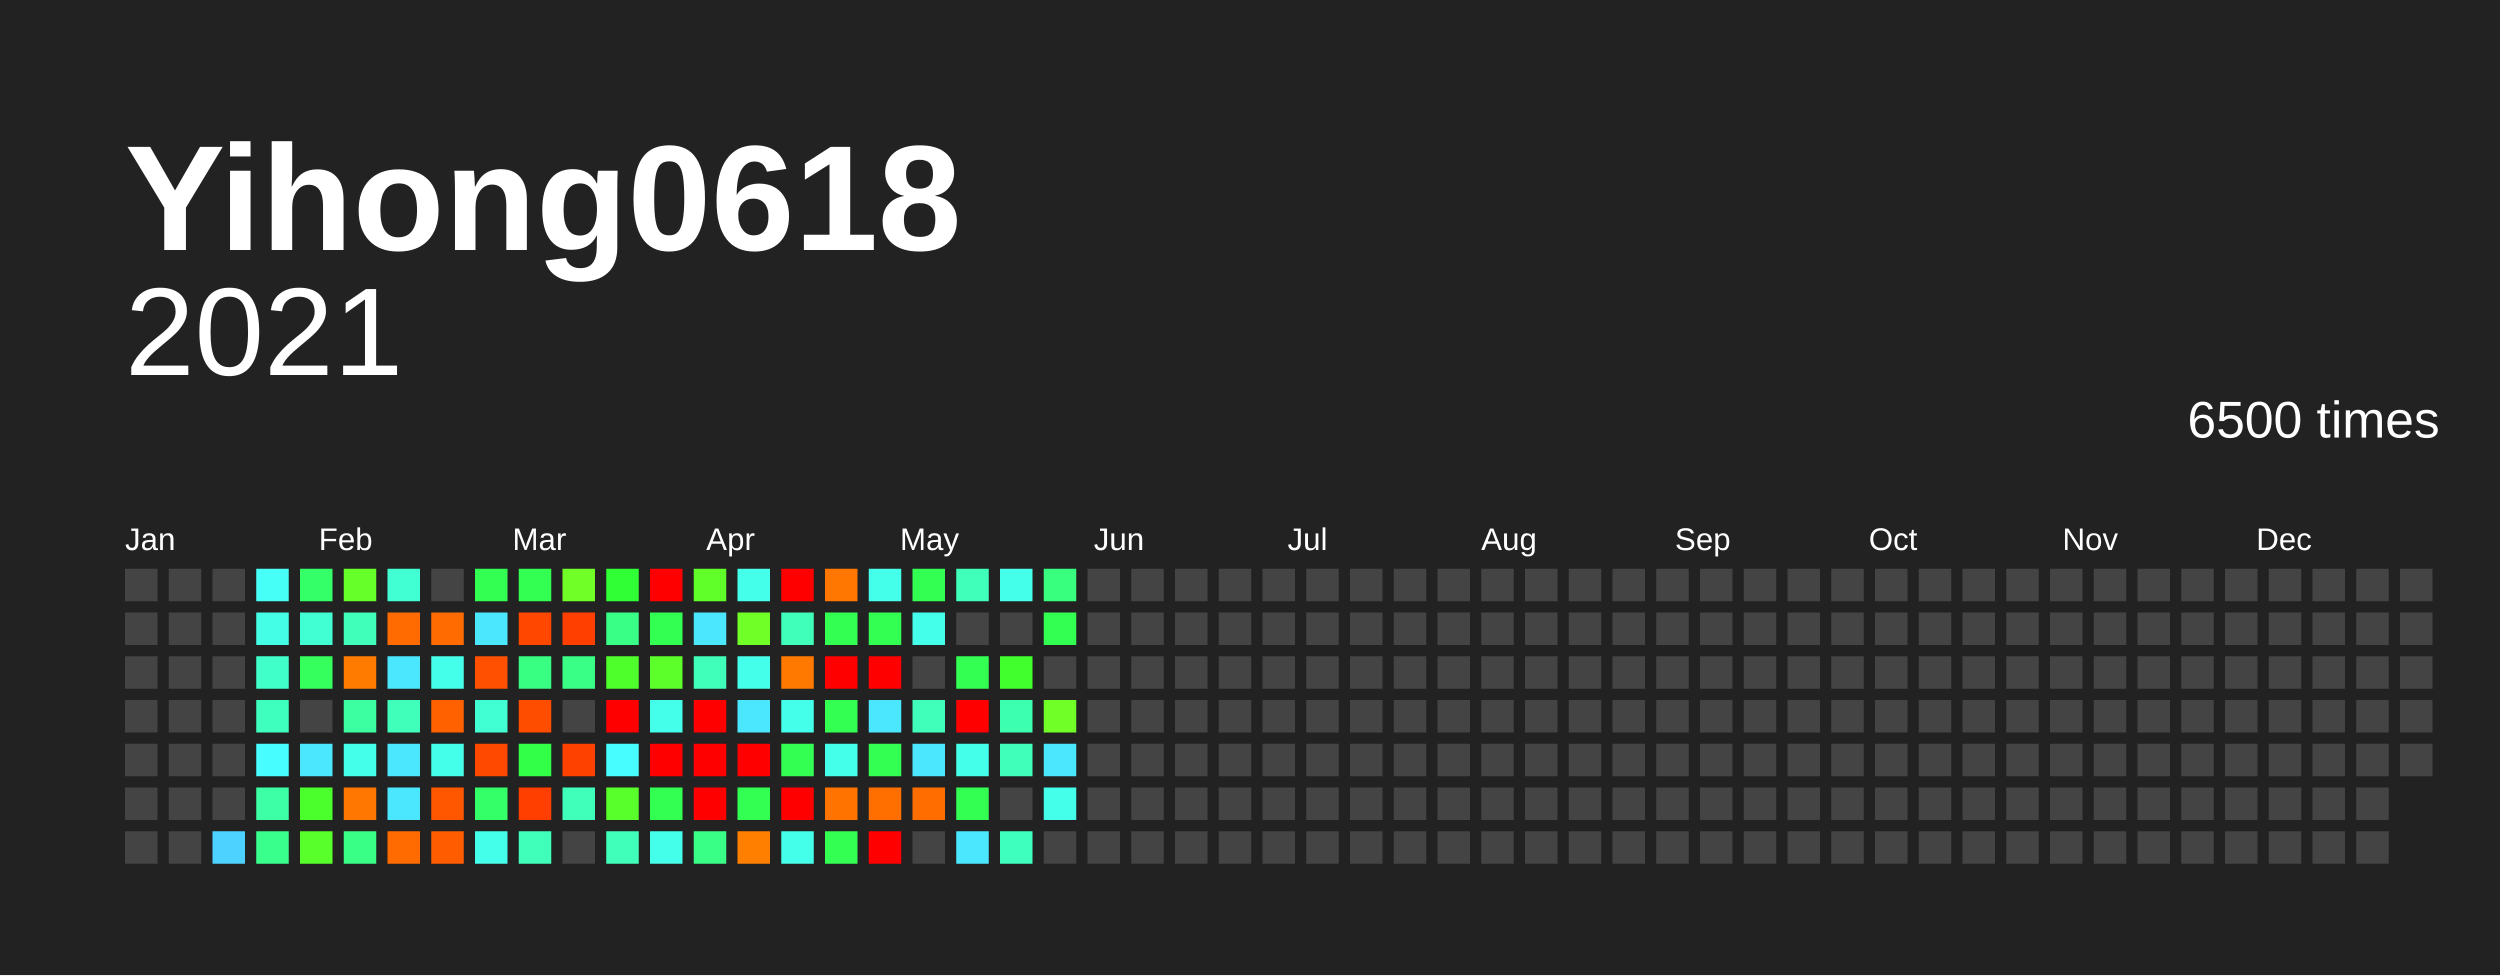
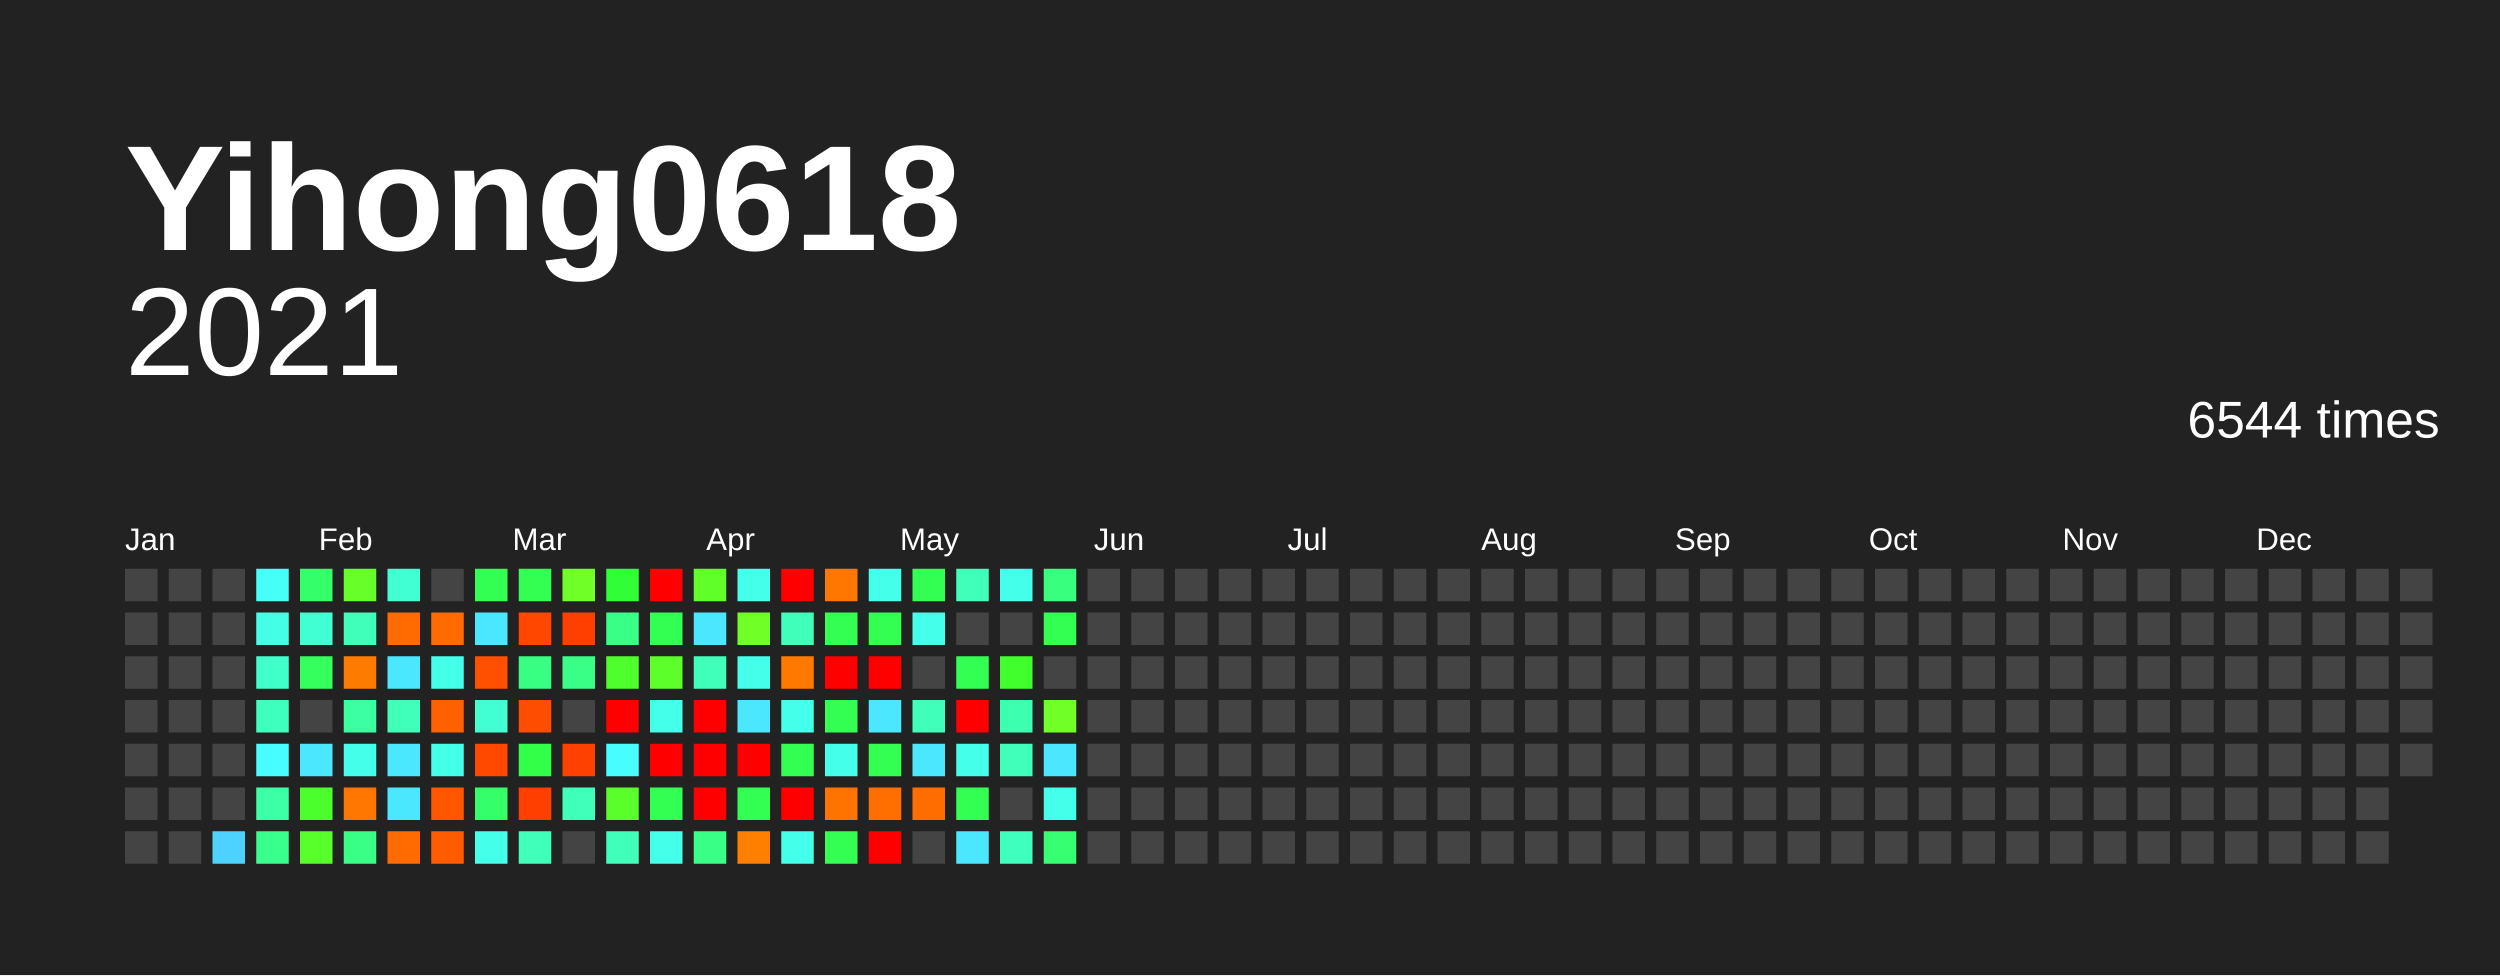
<svg xmlns="http://www.w3.org/2000/svg" baseProfile="full" height="78mm" version="1.1" viewBox="0,0,200,78" width="200mm">
  <defs />
  <rect fill="#222222" height="78" width="200" x="0" y="0" />
  <text fill="#FFFFFF" style="font-size:12px; font-family:Arial; font-weight:bold;" x="10" y="20">Yihong0618</text>
  <text alignment-baseline="hanging" fill="#FFFFFF" style="font-size:10.0px; font-family:Arial;" x="10" y="30">2021</text>
-   <text alignment-baseline="hanging" fill="#FFFFFF" style="font-size:4.125px; font-family:Arial;" x="175" y="35">6500 times</text>
+   <text alignment-baseline="hanging" fill="#FFFFFF" style="font-size:4.125px; font-family:Arial;" x="175" y="35">6544 times</text>
  <text fill="#FFFFFF" style="font-size:2.5px; font-family:Arial" x="10.0" y="44">Jan</text>
  <text fill="#FFFFFF" style="font-size:2.5px; font-family:Arial" x="25.5" y="44">Feb</text>
  <text fill="#FFFFFF" style="font-size:2.5px; font-family:Arial" x="41.0" y="44">Mar</text>
  <text fill="#FFFFFF" style="font-size:2.5px; font-family:Arial" x="56.5" y="44">Apr</text>
  <text fill="#FFFFFF" style="font-size:2.5px; font-family:Arial" x="72.0" y="44">May</text>
  <text fill="#FFFFFF" style="font-size:2.5px; font-family:Arial" x="87.5" y="44">Jun</text>
  <text fill="#FFFFFF" style="font-size:2.5px; font-family:Arial" x="103.0" y="44">Jul</text>
  <text fill="#FFFFFF" style="font-size:2.5px; font-family:Arial" x="118.5" y="44">Aug</text>
  <text fill="#FFFFFF" style="font-size:2.5px; font-family:Arial" x="134.0" y="44">Sep</text>
  <text fill="#FFFFFF" style="font-size:2.5px; font-family:Arial" x="149.5" y="44">Oct</text>
  <text fill="#FFFFFF" style="font-size:2.5px; font-family:Arial" x="165.0" y="44">Nov</text>
  <text fill="#FFFFFF" style="font-size:2.5px; font-family:Arial" x="180.5" y="44">Dec</text>
  <rect fill="#444444" height="2.6" width="2.6" x="10.0" y="45.5" />
  <rect fill="#444444" height="2.6" width="2.6" x="10.0" y="49.0" />
  <rect fill="#444444" height="2.6" width="2.6" x="10.0" y="52.5" />
  <rect fill="#444444" height="2.6" width="2.6" x="10.0" y="56.0" />
  <rect fill="#444444" height="2.6" width="2.6" x="10.0" y="59.5" />
  <rect fill="#444444" height="2.6" width="2.6" x="10.0" y="63.0" />
  <rect fill="#444444" height="2.6" width="2.6" x="10.0" y="66.5" />
  <rect fill="#444444" height="2.6" width="2.6" x="13.5" y="45.5" />
  <rect fill="#444444" height="2.6" width="2.6" x="13.5" y="49.0" />
  <rect fill="#444444" height="2.6" width="2.6" x="13.5" y="52.5" />
  <rect fill="#444444" height="2.6" width="2.6" x="13.5" y="56.0" />
  <rect fill="#444444" height="2.6" width="2.6" x="13.5" y="59.5" />
  <rect fill="#444444" height="2.6" width="2.6" x="13.5" y="63.0" />
  <rect fill="#444444" height="2.6" width="2.6" x="13.5" y="66.5" />
  <rect fill="#444444" height="2.6" width="2.6" x="17.0" y="45.5" />
  <rect fill="#444444" height="2.6" width="2.6" x="17.0" y="49.0" />
  <rect fill="#444444" height="2.6" width="2.6" x="17.0" y="52.5" />
  <rect fill="#444444" height="2.6" width="2.6" x="17.0" y="56.0" />
  <rect fill="#444444" height="2.6" width="2.6" x="17.0" y="59.5" />
  <rect fill="#444444" height="2.6" width="2.6" x="17.0" y="63.0" />
  <rect fill="#4dd2ff" height="2.6" width="2.6" x="17.0" y="66.5" />
  <rect fill="#46fff7" height="2.6" width="2.6" x="20.5" y="45.5" />
  <rect fill="#44ffe5" height="2.6" width="2.6" x="20.5" y="49.0" />
  <rect fill="#40ffc9" height="2.6" width="2.6" x="20.5" y="52.5" />
  <rect fill="#3fffbf" height="2.6" width="2.6" x="20.5" y="56.0" />
  <rect fill="#47fdff" height="2.6" width="2.6" x="20.5" y="59.5" />
  <rect fill="#3cffa6" height="2.6" width="2.6" x="20.5" y="63.0" />
  <rect fill="#39ff8d" height="2.6" width="2.6" x="20.5" y="66.5" />
  <rect fill="#35ff68" height="2.6" width="2.6" x="24.0" y="45.5" />
  <rect fill="#41ffd2" height="2.6" width="2.6" x="24.0" y="49.0" />
  <rect fill="#34ff5d" height="2.6" width="2.6" x="24.0" y="52.5" />
  <rect fill="#444444" height="2.6" width="2.6" x="24.0" y="56.0" />
  <rect fill="#4ae7ff" height="2.6" width="2.6" x="24.0" y="59.5" />
  <rect fill="#4aff2c" height="2.6" width="2.6" x="24.0" y="63.0" />
  <rect fill="#58ff2a" height="2.6" width="2.6" x="24.0" y="66.5" />
  <rect fill="#66ff29" height="2.6" width="2.6" x="27.5" y="45.5" />
  <rect fill="#3fffba" height="2.6" width="2.6" x="27.5" y="49.0" />
  <rect fill="#ff7b00" height="2.6" width="2.6" x="27.5" y="52.5" />
  <rect fill="#3cffa1" height="2.6" width="2.6" x="27.5" y="56.0" />
  <rect fill="#44ffea" height="2.6" width="2.6" x="27.5" y="59.5" />
  <rect fill="#ff7700" height="2.6" width="2.6" x="27.5" y="63.0" />
  <rect fill="#39ff87" height="2.6" width="2.6" x="27.5" y="66.5" />
  <rect fill="#41ffd2" height="2.6" width="2.6" x="31.0" y="45.5" />
  <rect fill="#ff6b00" height="2.6" width="2.6" x="31.0" y="49.0" />
  <rect fill="#4ae7ff" height="2.6" width="2.6" x="31.0" y="52.5" />
  <rect fill="#3fffba" height="2.6" width="2.6" x="31.0" y="56.0" />
  <rect fill="#4ae7ff" height="2.6" width="2.6" x="31.0" y="59.5" />
  <rect fill="#4ae7ff" height="2.6" width="2.6" x="31.0" y="63.0" />
  <rect fill="#ff6b00" height="2.6" width="2.6" x="31.0" y="66.5" />
  <rect fill="#444444" height="2.6" width="2.6" x="34.5" y="45.5" />
  <rect fill="#ff6b00" height="2.6" width="2.6" x="34.5" y="49.0" />
  <rect fill="#44ffea" height="2.6" width="2.6" x="34.5" y="52.5" />
  <rect fill="#ff6000" height="2.6" width="2.6" x="34.5" y="56.0" />
  <rect fill="#44ffea" height="2.6" width="2.6" x="34.5" y="59.5" />
  <rect fill="#ff5600" height="2.6" width="2.6" x="34.5" y="63.0" />
  <rect fill="#ff5c00" height="2.6" width="2.6" x="34.5" y="66.5" />
  <rect fill="#33ff52" height="2.6" width="2.6" x="38.0" y="45.5" />
  <rect fill="#4ae7ff" height="2.6" width="2.6" x="38.0" y="49.0" />
  <rect fill="#ff4f00" height="2.6" width="2.6" x="38.0" y="52.5" />
  <rect fill="#41ffd2" height="2.6" width="2.6" x="38.0" y="56.0" />
  <rect fill="#ff4900" height="2.6" width="2.6" x="38.0" y="59.5" />
  <rect fill="#35ff68" height="2.6" width="2.6" x="38.0" y="63.0" />
  <rect fill="#44ffea" height="2.6" width="2.6" x="38.0" y="66.5" />
  <rect fill="#33ff52" height="2.6" width="2.6" x="41.5" y="45.5" />
  <rect fill="#ff4700" height="2.6" width="2.6" x="41.5" y="49.0" />
  <rect fill="#38ff82" height="2.6" width="2.6" x="41.5" y="52.5" />
  <rect fill="#ff4d00" height="2.6" width="2.6" x="41.5" y="56.0" />
  <rect fill="#32ff47" height="2.6" width="2.6" x="41.5" y="59.5" />
  <rect fill="#ff3f00" height="2.6" width="2.6" x="41.5" y="63.0" />
  <rect fill="#3fffba" height="2.6" width="2.6" x="41.5" y="66.5" />
  <rect fill="#70ff27" height="2.6" width="2.6" x="45.0" y="45.5" />
  <rect fill="#ff3f00" height="2.6" width="2.6" x="45.0" y="49.0" />
  <rect fill="#39ff87" height="2.6" width="2.6" x="45.0" y="52.5" />
  <rect fill="#444444" height="2.6" width="2.6" x="45.0" y="56.0" />
  <rect fill="#ff4100" height="2.6" width="2.6" x="45.0" y="59.5" />
  <rect fill="#3fffba" height="2.6" width="2.6" x="45.0" y="63.0" />
  <rect fill="#444444" height="2.6" width="2.6" x="45.0" y="66.5" />
  <rect fill="#30ff36" height="2.6" width="2.6" x="48.5" y="45.5" />
  <rect fill="#39ff87" height="2.6" width="2.6" x="48.5" y="49.0" />
  <rect fill="#4eff2b" height="2.6" width="2.6" x="48.5" y="52.5" />
  <rect fill="red" height="2.6" width="2.6" x="48.5" y="56.0" />
  <rect fill="#47fdff" height="2.6" width="2.6" x="48.5" y="59.5" />
  <rect fill="#58ff2a" height="2.6" width="2.6" x="48.5" y="63.0" />
  <rect fill="#3fffba" height="2.6" width="2.6" x="48.5" y="66.5" />
  <rect fill="red" height="2.6" width="2.6" x="52.0" y="45.5" />
  <rect fill="#33ff52" height="2.6" width="2.6" x="52.0" y="49.0" />
  <rect fill="#5dff2a" height="2.6" width="2.6" x="52.0" y="52.5" />
  <rect fill="#44ffea" height="2.6" width="2.6" x="52.0" y="56.0" />
  <rect fill="red" height="2.6" width="2.6" x="52.0" y="59.5" />
  <rect fill="#33ff52" height="2.6" width="2.6" x="52.0" y="63.0" />
  <rect fill="#44ffea" height="2.6" width="2.6" x="52.0" y="66.5" />
  <rect fill="#61ff29" height="2.6" width="2.6" x="55.5" y="45.5" />
  <rect fill="#4ae7ff" height="2.6" width="2.6" x="55.5" y="49.0" />
  <rect fill="#3fffba" height="2.6" width="2.6" x="55.5" y="52.5" />
  <rect fill="red" height="2.6" width="2.6" x="55.5" y="56.0" />
  <rect fill="red" height="2.6" width="2.6" x="55.5" y="59.5" />
  <rect fill="red" height="2.6" width="2.6" x="55.5" y="63.0" />
  <rect fill="#39ff87" height="2.6" width="2.6" x="55.5" y="66.5" />
  <rect fill="#44ffea" height="2.6" width="2.6" x="59.0" y="45.5" />
  <rect fill="#70ff27" height="2.6" width="2.6" x="59.0" y="49.0" />
  <rect fill="#44ffea" height="2.6" width="2.6" x="59.0" y="52.5" />
  <rect fill="#4ae7ff" height="2.6" width="2.6" x="59.0" y="56.0" />
  <rect fill="red" height="2.6" width="2.6" x="59.0" y="59.5" />
  <rect fill="#33ff52" height="2.6" width="2.6" x="59.0" y="63.0" />
  <rect fill="#ff7f00" height="2.6" width="2.6" x="59.0" y="66.5" />
  <rect fill="red" height="2.6" width="2.6" x="62.5" y="45.5" />
  <rect fill="#3fffba" height="2.6" width="2.6" x="62.5" y="49.0" />
  <rect fill="#ff7900" height="2.6" width="2.6" x="62.5" y="52.5" />
  <rect fill="#44ffea" height="2.6" width="2.6" x="62.5" y="56.0" />
  <rect fill="#33ff52" height="2.6" width="2.6" x="62.5" y="59.5" />
  <rect fill="red" height="2.6" width="2.6" x="62.5" y="63.0" />
  <rect fill="#44ffea" height="2.6" width="2.6" x="62.5" y="66.5" />
  <rect fill="#ff7700" height="2.6" width="2.6" x="66.0" y="45.5" />
  <rect fill="#33ff52" height="2.6" width="2.6" x="66.0" y="49.0" />
  <rect fill="red" height="2.6" width="2.6" x="66.0" y="52.5" />
  <rect fill="#33ff52" height="2.6" width="2.6" x="66.0" y="56.0" />
  <rect fill="#44ffea" height="2.6" width="2.6" x="66.0" y="59.5" />
  <rect fill="#ff7300" height="2.6" width="2.6" x="66.0" y="63.0" />
  <rect fill="#33ff52" height="2.6" width="2.6" x="66.0" y="66.5" />
  <rect fill="#44ffea" height="2.6" width="2.6" x="69.5" y="45.5" />
  <rect fill="#33ff52" height="2.6" width="2.6" x="69.5" y="49.0" />
  <rect fill="red" height="2.6" width="2.6" x="69.5" y="52.5" />
  <rect fill="#4ae7ff" height="2.6" width="2.6" x="69.5" y="56.0" />
  <rect fill="#33ff52" height="2.6" width="2.6" x="69.5" y="59.5" />
  <rect fill="#ff6f00" height="2.6" width="2.6" x="69.5" y="63.0" />
  <rect fill="red" height="2.6" width="2.6" x="69.5" y="66.5" />
  <rect fill="#33ff52" height="2.6" width="2.6" x="73.0" y="45.5" />
  <rect fill="#44ffea" height="2.6" width="2.6" x="73.0" y="49.0" />
  <rect fill="#444444" height="2.6" width="2.6" x="73.0" y="52.5" />
  <rect fill="#3fffba" height="2.6" width="2.6" x="73.0" y="56.0" />
  <rect fill="#4ae7ff" height="2.6" width="2.6" x="73.0" y="59.5" />
  <rect fill="#ff6d00" height="2.6" width="2.6" x="73.0" y="63.0" />
  <rect fill="#444444" height="2.6" width="2.6" x="73.0" y="66.5" />
  <rect fill="#3fffba" height="2.6" width="2.6" x="76.5" y="45.5" />
  <rect fill="#444444" height="2.6" width="2.6" x="76.5" y="49.0" />
  <rect fill="#33ff52" height="2.6" width="2.6" x="76.5" y="52.5" />
  <rect fill="red" height="2.6" width="2.6" x="76.5" y="56.0" />
  <rect fill="#44ffea" height="2.6" width="2.6" x="76.5" y="59.5" />
  <rect fill="#33ff52" height="2.6" width="2.6" x="76.5" y="63.0" />
  <rect fill="#4ae7ff" height="2.6" width="2.6" x="76.5" y="66.5" />
  <rect fill="#44ffea" height="2.6" width="2.6" x="80.0" y="45.5" />
  <rect fill="#444444" height="2.6" width="2.6" x="80.0" y="49.0" />
  <rect fill="#41ff2d" height="2.6" width="2.6" x="80.0" y="52.5" />
  <rect fill="#3dffb0" height="2.6" width="2.6" x="80.0" y="56.0" />
  <rect fill="#3fffba" height="2.6" width="2.6" x="80.0" y="59.5" />
  <rect fill="#444444" height="2.6" width="2.6" x="80.0" y="63.0" />
  <rect fill="#3fffbf" height="2.6" width="2.6" x="80.0" y="66.5" />
  <rect fill="#38ff7d" height="2.6" width="2.6" x="83.5" y="45.5" />
  <rect fill="#33ff52" height="2.6" width="2.6" x="83.5" y="49.0" />
  <rect fill="#444444" height="2.6" width="2.6" x="83.5" y="52.5" />
  <rect fill="#70ff27" height="2.6" width="2.6" x="83.5" y="56.0" />
  <rect fill="#4ae7ff" height="2.6" width="2.6" x="83.5" y="59.5" />
  <rect fill="#44ffea" height="2.6" width="2.6" x="83.5" y="63.0" />
-   <rect fill="#444444" height="2.6" width="2.6" x="83.5" y="66.5" />
+   <rect fill="#36ff72" height="2.6" width="2.6" x="83.5" y="66.5" />
  <rect fill="#444444" height="2.6" width="2.6" x="87.0" y="45.5" />
  <rect fill="#444444" height="2.6" width="2.6" x="87.0" y="49.0" />
  <rect fill="#444444" height="2.6" width="2.6" x="87.0" y="52.5" />
  <rect fill="#444444" height="2.6" width="2.6" x="87.0" y="56.0" />
  <rect fill="#444444" height="2.6" width="2.6" x="87.0" y="59.5" />
  <rect fill="#444444" height="2.6" width="2.6" x="87.0" y="63.0" />
  <rect fill="#444444" height="2.6" width="2.6" x="87.0" y="66.5" />
  <rect fill="#444444" height="2.6" width="2.6" x="90.5" y="45.5" />
  <rect fill="#444444" height="2.6" width="2.6" x="90.5" y="49.0" />
  <rect fill="#444444" height="2.6" width="2.6" x="90.5" y="52.5" />
  <rect fill="#444444" height="2.6" width="2.6" x="90.5" y="56.0" />
  <rect fill="#444444" height="2.6" width="2.6" x="90.5" y="59.5" />
  <rect fill="#444444" height="2.6" width="2.6" x="90.5" y="63.0" />
  <rect fill="#444444" height="2.6" width="2.6" x="90.5" y="66.5" />
  <rect fill="#444444" height="2.6" width="2.6" x="94.0" y="45.5" />
  <rect fill="#444444" height="2.6" width="2.6" x="94.0" y="49.0" />
  <rect fill="#444444" height="2.6" width="2.6" x="94.0" y="52.5" />
  <rect fill="#444444" height="2.6" width="2.6" x="94.0" y="56.0" />
  <rect fill="#444444" height="2.6" width="2.6" x="94.0" y="59.5" />
  <rect fill="#444444" height="2.6" width="2.6" x="94.0" y="63.0" />
  <rect fill="#444444" height="2.6" width="2.6" x="94.0" y="66.5" />
  <rect fill="#444444" height="2.6" width="2.6" x="97.5" y="45.5" />
  <rect fill="#444444" height="2.6" width="2.6" x="97.5" y="49.0" />
  <rect fill="#444444" height="2.6" width="2.6" x="97.5" y="52.5" />
  <rect fill="#444444" height="2.6" width="2.6" x="97.5" y="56.0" />
  <rect fill="#444444" height="2.6" width="2.6" x="97.5" y="59.5" />
  <rect fill="#444444" height="2.6" width="2.6" x="97.5" y="63.0" />
  <rect fill="#444444" height="2.6" width="2.6" x="97.5" y="66.5" />
  <rect fill="#444444" height="2.6" width="2.6" x="101.0" y="45.5" />
  <rect fill="#444444" height="2.6" width="2.6" x="101.0" y="49.0" />
  <rect fill="#444444" height="2.6" width="2.6" x="101.0" y="52.5" />
  <rect fill="#444444" height="2.6" width="2.6" x="101.0" y="56.0" />
  <rect fill="#444444" height="2.6" width="2.6" x="101.0" y="59.5" />
  <rect fill="#444444" height="2.6" width="2.6" x="101.0" y="63.0" />
  <rect fill="#444444" height="2.6" width="2.6" x="101.0" y="66.5" />
  <rect fill="#444444" height="2.6" width="2.6" x="104.5" y="45.5" />
  <rect fill="#444444" height="2.6" width="2.6" x="104.5" y="49.0" />
  <rect fill="#444444" height="2.6" width="2.6" x="104.5" y="52.5" />
  <rect fill="#444444" height="2.6" width="2.6" x="104.5" y="56.0" />
  <rect fill="#444444" height="2.6" width="2.6" x="104.5" y="59.5" />
  <rect fill="#444444" height="2.6" width="2.6" x="104.5" y="63.0" />
  <rect fill="#444444" height="2.6" width="2.6" x="104.5" y="66.5" />
  <rect fill="#444444" height="2.6" width="2.6" x="108.0" y="45.5" />
  <rect fill="#444444" height="2.6" width="2.6" x="108.0" y="49.0" />
  <rect fill="#444444" height="2.6" width="2.6" x="108.0" y="52.5" />
  <rect fill="#444444" height="2.6" width="2.6" x="108.0" y="56.0" />
  <rect fill="#444444" height="2.6" width="2.6" x="108.0" y="59.5" />
  <rect fill="#444444" height="2.6" width="2.6" x="108.0" y="63.0" />
  <rect fill="#444444" height="2.6" width="2.6" x="108.0" y="66.5" />
  <rect fill="#444444" height="2.6" width="2.6" x="111.5" y="45.5" />
  <rect fill="#444444" height="2.6" width="2.6" x="111.5" y="49.0" />
  <rect fill="#444444" height="2.6" width="2.6" x="111.5" y="52.5" />
  <rect fill="#444444" height="2.6" width="2.6" x="111.5" y="56.0" />
  <rect fill="#444444" height="2.6" width="2.6" x="111.5" y="59.5" />
  <rect fill="#444444" height="2.6" width="2.6" x="111.5" y="63.0" />
  <rect fill="#444444" height="2.6" width="2.6" x="111.5" y="66.5" />
  <rect fill="#444444" height="2.6" width="2.6" x="115.0" y="45.5" />
  <rect fill="#444444" height="2.6" width="2.6" x="115.0" y="49.0" />
  <rect fill="#444444" height="2.6" width="2.6" x="115.0" y="52.5" />
  <rect fill="#444444" height="2.6" width="2.6" x="115.0" y="56.0" />
  <rect fill="#444444" height="2.6" width="2.6" x="115.0" y="59.5" />
  <rect fill="#444444" height="2.6" width="2.6" x="115.0" y="63.0" />
  <rect fill="#444444" height="2.6" width="2.6" x="115.0" y="66.5" />
  <rect fill="#444444" height="2.6" width="2.6" x="118.5" y="45.5" />
  <rect fill="#444444" height="2.6" width="2.6" x="118.5" y="49.0" />
  <rect fill="#444444" height="2.6" width="2.6" x="118.5" y="52.5" />
  <rect fill="#444444" height="2.6" width="2.6" x="118.5" y="56.0" />
  <rect fill="#444444" height="2.6" width="2.6" x="118.5" y="59.5" />
  <rect fill="#444444" height="2.6" width="2.6" x="118.5" y="63.0" />
  <rect fill="#444444" height="2.6" width="2.6" x="118.5" y="66.5" />
  <rect fill="#444444" height="2.6" width="2.6" x="122.0" y="45.5" />
  <rect fill="#444444" height="2.6" width="2.6" x="122.0" y="49.0" />
  <rect fill="#444444" height="2.6" width="2.6" x="122.0" y="52.5" />
  <rect fill="#444444" height="2.6" width="2.6" x="122.0" y="56.0" />
  <rect fill="#444444" height="2.6" width="2.6" x="122.0" y="59.5" />
  <rect fill="#444444" height="2.6" width="2.6" x="122.0" y="63.0" />
  <rect fill="#444444" height="2.6" width="2.6" x="122.0" y="66.5" />
  <rect fill="#444444" height="2.6" width="2.6" x="125.5" y="45.5" />
  <rect fill="#444444" height="2.6" width="2.6" x="125.5" y="49.0" />
  <rect fill="#444444" height="2.6" width="2.6" x="125.5" y="52.5" />
  <rect fill="#444444" height="2.6" width="2.6" x="125.5" y="56.0" />
  <rect fill="#444444" height="2.6" width="2.6" x="125.5" y="59.5" />
  <rect fill="#444444" height="2.6" width="2.6" x="125.5" y="63.0" />
  <rect fill="#444444" height="2.6" width="2.6" x="125.5" y="66.5" />
  <rect fill="#444444" height="2.6" width="2.6" x="129.0" y="45.5" />
  <rect fill="#444444" height="2.6" width="2.6" x="129.0" y="49.0" />
  <rect fill="#444444" height="2.6" width="2.6" x="129.0" y="52.5" />
  <rect fill="#444444" height="2.6" width="2.6" x="129.0" y="56.0" />
  <rect fill="#444444" height="2.6" width="2.6" x="129.0" y="59.5" />
  <rect fill="#444444" height="2.6" width="2.6" x="129.0" y="63.0" />
  <rect fill="#444444" height="2.6" width="2.6" x="129.0" y="66.5" />
  <rect fill="#444444" height="2.6" width="2.6" x="132.5" y="45.5" />
  <rect fill="#444444" height="2.6" width="2.6" x="132.5" y="49.0" />
  <rect fill="#444444" height="2.6" width="2.6" x="132.5" y="52.5" />
  <rect fill="#444444" height="2.6" width="2.6" x="132.5" y="56.0" />
  <rect fill="#444444" height="2.6" width="2.6" x="132.5" y="59.5" />
  <rect fill="#444444" height="2.6" width="2.6" x="132.5" y="63.0" />
  <rect fill="#444444" height="2.6" width="2.6" x="132.5" y="66.5" />
  <rect fill="#444444" height="2.6" width="2.6" x="136.0" y="45.5" />
  <rect fill="#444444" height="2.6" width="2.6" x="136.0" y="49.0" />
  <rect fill="#444444" height="2.6" width="2.6" x="136.0" y="52.5" />
  <rect fill="#444444" height="2.6" width="2.6" x="136.0" y="56.0" />
  <rect fill="#444444" height="2.6" width="2.6" x="136.0" y="59.5" />
  <rect fill="#444444" height="2.6" width="2.6" x="136.0" y="63.0" />
  <rect fill="#444444" height="2.6" width="2.6" x="136.0" y="66.5" />
  <rect fill="#444444" height="2.6" width="2.6" x="139.5" y="45.5" />
  <rect fill="#444444" height="2.6" width="2.6" x="139.5" y="49.0" />
  <rect fill="#444444" height="2.6" width="2.6" x="139.5" y="52.5" />
  <rect fill="#444444" height="2.6" width="2.6" x="139.5" y="56.0" />
  <rect fill="#444444" height="2.6" width="2.6" x="139.5" y="59.5" />
  <rect fill="#444444" height="2.6" width="2.6" x="139.5" y="63.0" />
  <rect fill="#444444" height="2.6" width="2.6" x="139.5" y="66.5" />
  <rect fill="#444444" height="2.6" width="2.6" x="143.0" y="45.5" />
  <rect fill="#444444" height="2.6" width="2.6" x="143.0" y="49.0" />
  <rect fill="#444444" height="2.6" width="2.6" x="143.0" y="52.5" />
  <rect fill="#444444" height="2.6" width="2.6" x="143.0" y="56.0" />
  <rect fill="#444444" height="2.6" width="2.6" x="143.0" y="59.5" />
  <rect fill="#444444" height="2.6" width="2.6" x="143.0" y="63.0" />
  <rect fill="#444444" height="2.6" width="2.6" x="143.0" y="66.5" />
  <rect fill="#444444" height="2.6" width="2.6" x="146.5" y="45.5" />
  <rect fill="#444444" height="2.6" width="2.6" x="146.5" y="49.0" />
  <rect fill="#444444" height="2.6" width="2.6" x="146.5" y="52.5" />
  <rect fill="#444444" height="2.6" width="2.6" x="146.5" y="56.0" />
  <rect fill="#444444" height="2.6" width="2.6" x="146.5" y="59.5" />
  <rect fill="#444444" height="2.6" width="2.6" x="146.5" y="63.0" />
  <rect fill="#444444" height="2.6" width="2.6" x="146.5" y="66.5" />
  <rect fill="#444444" height="2.6" width="2.6" x="150.0" y="45.5" />
  <rect fill="#444444" height="2.6" width="2.6" x="150.0" y="49.0" />
  <rect fill="#444444" height="2.6" width="2.6" x="150.0" y="52.5" />
  <rect fill="#444444" height="2.6" width="2.6" x="150.0" y="56.0" />
  <rect fill="#444444" height="2.6" width="2.6" x="150.0" y="59.5" />
  <rect fill="#444444" height="2.6" width="2.6" x="150.0" y="63.0" />
  <rect fill="#444444" height="2.6" width="2.6" x="150.0" y="66.5" />
  <rect fill="#444444" height="2.6" width="2.6" x="153.5" y="45.5" />
  <rect fill="#444444" height="2.6" width="2.6" x="153.5" y="49.0" />
  <rect fill="#444444" height="2.6" width="2.6" x="153.5" y="52.5" />
  <rect fill="#444444" height="2.6" width="2.6" x="153.5" y="56.0" />
  <rect fill="#444444" height="2.6" width="2.6" x="153.5" y="59.5" />
  <rect fill="#444444" height="2.6" width="2.6" x="153.5" y="63.0" />
  <rect fill="#444444" height="2.6" width="2.6" x="153.5" y="66.5" />
  <rect fill="#444444" height="2.6" width="2.6" x="157.0" y="45.5" />
  <rect fill="#444444" height="2.6" width="2.6" x="157.0" y="49.0" />
  <rect fill="#444444" height="2.6" width="2.6" x="157.0" y="52.5" />
  <rect fill="#444444" height="2.6" width="2.6" x="157.0" y="56.0" />
  <rect fill="#444444" height="2.6" width="2.6" x="157.0" y="59.5" />
  <rect fill="#444444" height="2.6" width="2.6" x="157.0" y="63.0" />
  <rect fill="#444444" height="2.6" width="2.6" x="157.0" y="66.5" />
  <rect fill="#444444" height="2.6" width="2.6" x="160.5" y="45.5" />
  <rect fill="#444444" height="2.6" width="2.6" x="160.5" y="49.0" />
  <rect fill="#444444" height="2.6" width="2.6" x="160.5" y="52.5" />
  <rect fill="#444444" height="2.6" width="2.6" x="160.5" y="56.0" />
  <rect fill="#444444" height="2.6" width="2.6" x="160.5" y="59.5" />
  <rect fill="#444444" height="2.6" width="2.6" x="160.5" y="63.0" />
  <rect fill="#444444" height="2.6" width="2.6" x="160.5" y="66.5" />
  <rect fill="#444444" height="2.6" width="2.6" x="164.0" y="45.5" />
  <rect fill="#444444" height="2.6" width="2.6" x="164.0" y="49.0" />
  <rect fill="#444444" height="2.6" width="2.6" x="164.0" y="52.5" />
  <rect fill="#444444" height="2.6" width="2.6" x="164.0" y="56.0" />
  <rect fill="#444444" height="2.6" width="2.6" x="164.0" y="59.5" />
  <rect fill="#444444" height="2.6" width="2.6" x="164.0" y="63.0" />
  <rect fill="#444444" height="2.6" width="2.6" x="164.0" y="66.5" />
  <rect fill="#444444" height="2.6" width="2.6" x="167.5" y="45.5" />
  <rect fill="#444444" height="2.6" width="2.6" x="167.5" y="49.0" />
  <rect fill="#444444" height="2.6" width="2.6" x="167.5" y="52.5" />
  <rect fill="#444444" height="2.6" width="2.6" x="167.5" y="56.0" />
  <rect fill="#444444" height="2.6" width="2.6" x="167.5" y="59.5" />
  <rect fill="#444444" height="2.6" width="2.6" x="167.5" y="63.0" />
  <rect fill="#444444" height="2.6" width="2.6" x="167.5" y="66.5" />
  <rect fill="#444444" height="2.6" width="2.6" x="171.0" y="45.5" />
  <rect fill="#444444" height="2.6" width="2.6" x="171.0" y="49.0" />
  <rect fill="#444444" height="2.6" width="2.6" x="171.0" y="52.5" />
  <rect fill="#444444" height="2.6" width="2.6" x="171.0" y="56.0" />
  <rect fill="#444444" height="2.6" width="2.6" x="171.0" y="59.5" />
  <rect fill="#444444" height="2.6" width="2.6" x="171.0" y="63.0" />
  <rect fill="#444444" height="2.6" width="2.6" x="171.0" y="66.5" />
  <rect fill="#444444" height="2.6" width="2.6" x="174.5" y="45.5" />
  <rect fill="#444444" height="2.6" width="2.6" x="174.5" y="49.0" />
  <rect fill="#444444" height="2.6" width="2.6" x="174.5" y="52.5" />
  <rect fill="#444444" height="2.6" width="2.6" x="174.5" y="56.0" />
  <rect fill="#444444" height="2.6" width="2.6" x="174.5" y="59.5" />
  <rect fill="#444444" height="2.6" width="2.6" x="174.5" y="63.0" />
  <rect fill="#444444" height="2.6" width="2.6" x="174.5" y="66.5" />
  <rect fill="#444444" height="2.6" width="2.6" x="178.0" y="45.5" />
  <rect fill="#444444" height="2.6" width="2.6" x="178.0" y="49.0" />
  <rect fill="#444444" height="2.6" width="2.6" x="178.0" y="52.5" />
  <rect fill="#444444" height="2.6" width="2.6" x="178.0" y="56.0" />
  <rect fill="#444444" height="2.6" width="2.6" x="178.0" y="59.5" />
  <rect fill="#444444" height="2.6" width="2.6" x="178.0" y="63.0" />
  <rect fill="#444444" height="2.6" width="2.6" x="178.0" y="66.5" />
  <rect fill="#444444" height="2.6" width="2.6" x="181.5" y="45.5" />
  <rect fill="#444444" height="2.6" width="2.6" x="181.5" y="49.0" />
  <rect fill="#444444" height="2.6" width="2.6" x="181.5" y="52.5" />
  <rect fill="#444444" height="2.6" width="2.6" x="181.5" y="56.0" />
  <rect fill="#444444" height="2.6" width="2.6" x="181.5" y="59.5" />
  <rect fill="#444444" height="2.6" width="2.6" x="181.5" y="63.0" />
  <rect fill="#444444" height="2.6" width="2.6" x="181.5" y="66.5" />
  <rect fill="#444444" height="2.6" width="2.6" x="185.0" y="45.5" />
  <rect fill="#444444" height="2.6" width="2.6" x="185.0" y="49.0" />
  <rect fill="#444444" height="2.6" width="2.6" x="185.0" y="52.5" />
  <rect fill="#444444" height="2.6" width="2.6" x="185.0" y="56.0" />
  <rect fill="#444444" height="2.6" width="2.6" x="185.0" y="59.5" />
  <rect fill="#444444" height="2.6" width="2.6" x="185.0" y="63.0" />
  <rect fill="#444444" height="2.6" width="2.6" x="185.0" y="66.5" />
  <rect fill="#444444" height="2.6" width="2.6" x="188.5" y="45.5" />
  <rect fill="#444444" height="2.6" width="2.6" x="188.5" y="49.0" />
  <rect fill="#444444" height="2.6" width="2.6" x="188.5" y="52.5" />
  <rect fill="#444444" height="2.6" width="2.6" x="188.5" y="56.0" />
  <rect fill="#444444" height="2.6" width="2.6" x="188.5" y="59.5" />
  <rect fill="#444444" height="2.6" width="2.6" x="188.5" y="63.0" />
  <rect fill="#444444" height="2.6" width="2.6" x="188.5" y="66.5" />
  <rect fill="#444444" height="2.6" width="2.6" x="192.0" y="45.5" />
  <rect fill="#444444" height="2.6" width="2.6" x="192.0" y="49.0" />
  <rect fill="#444444" height="2.6" width="2.6" x="192.0" y="52.5" />
  <rect fill="#444444" height="2.6" width="2.6" x="192.0" y="56.0" />
  <rect fill="#444444" height="2.6" width="2.6" x="192.0" y="59.5" />
</svg>
